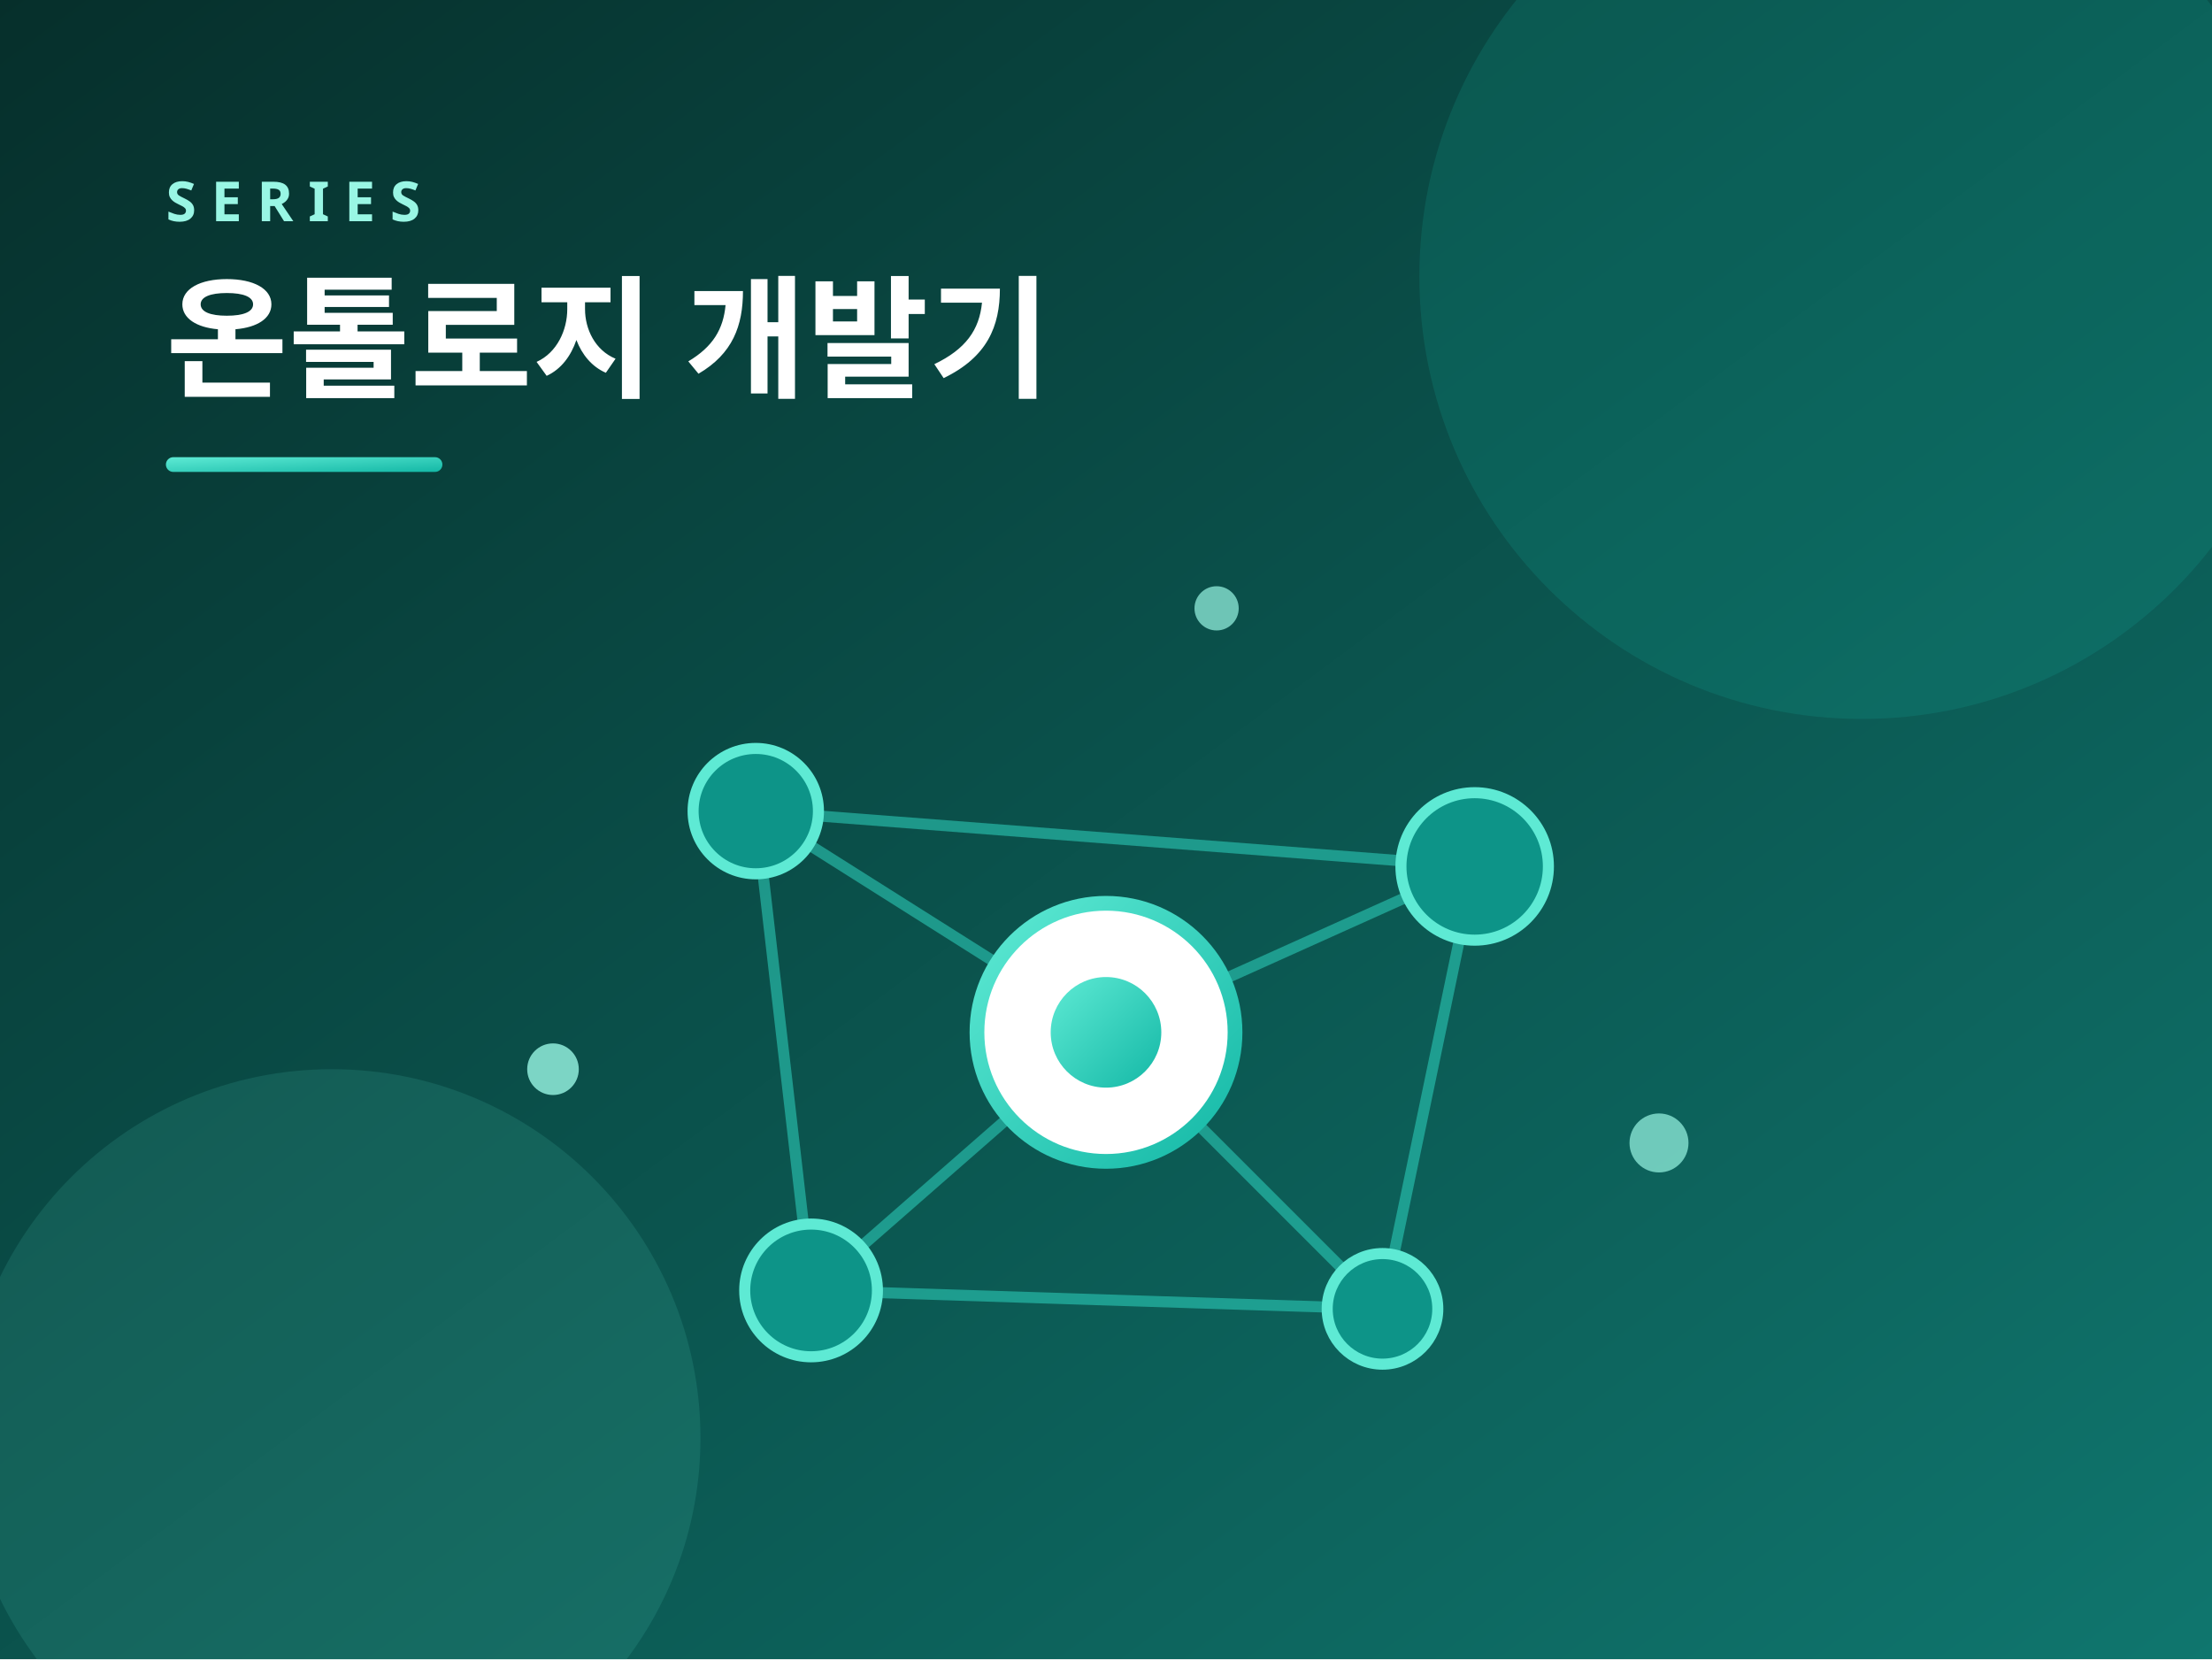
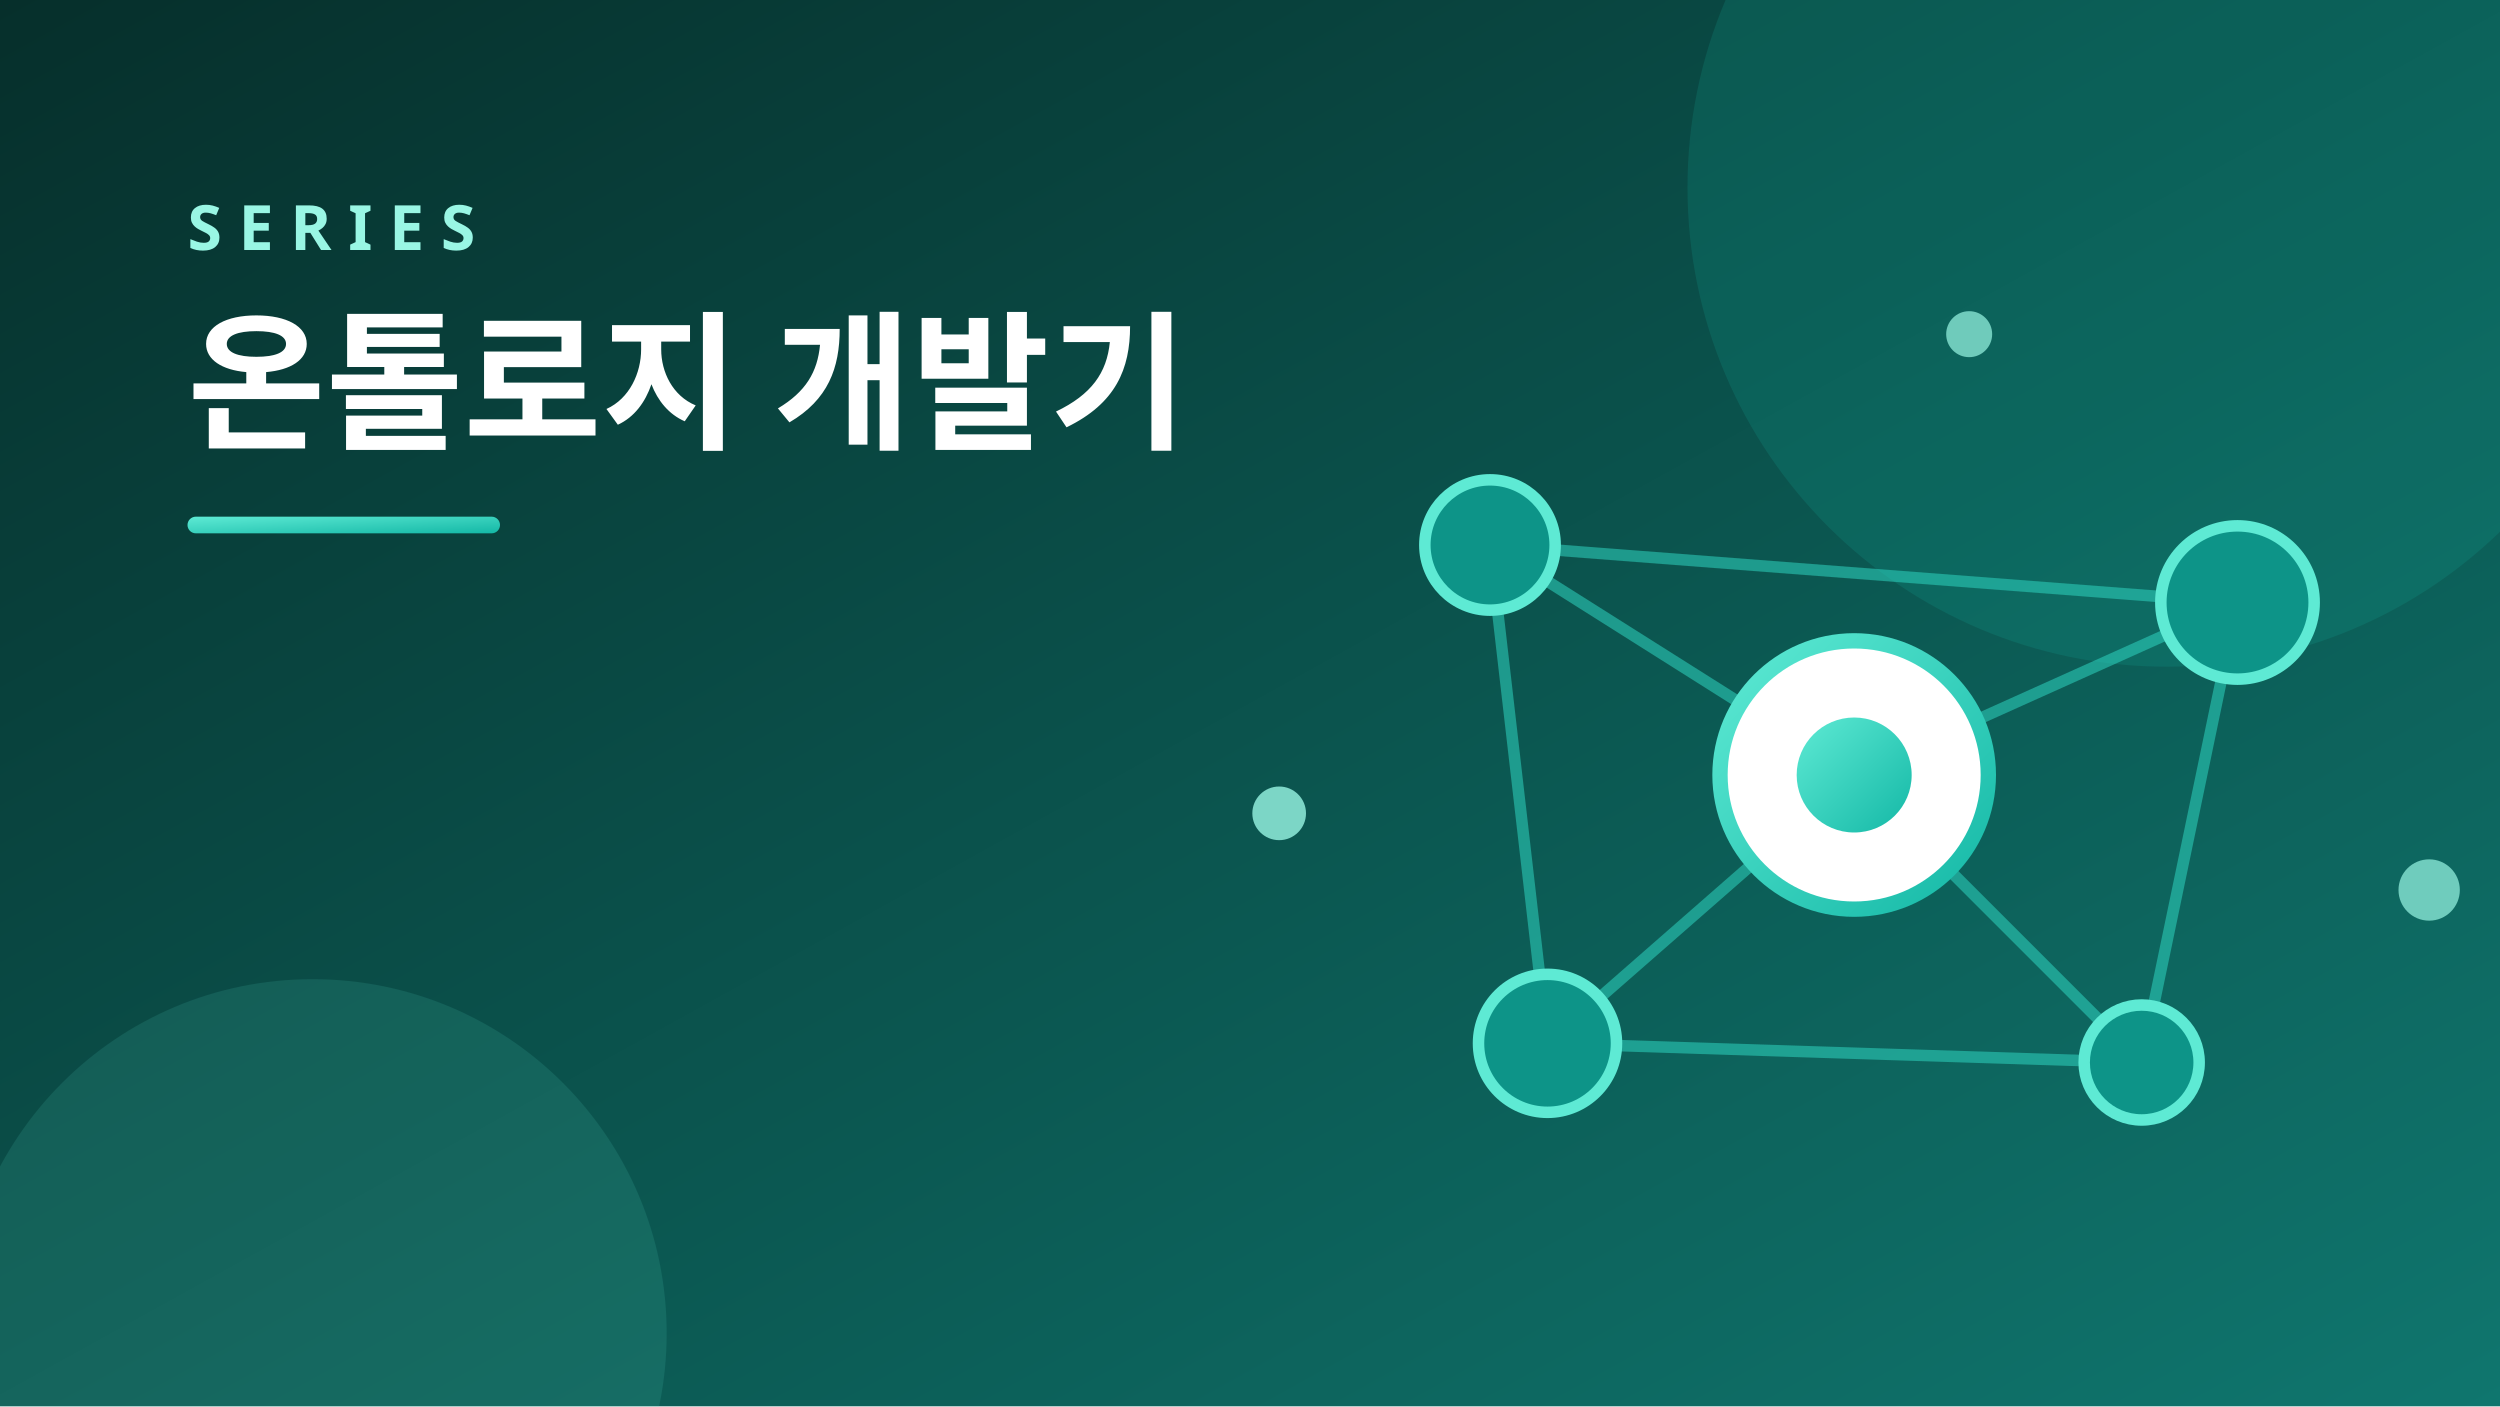
- <svg xmlns="http://www.w3.org/2000/svg" viewBox="0 0 1200 900" role="img" aria-label="온톨로지 개발기 시리즈">
+ <svg xmlns="http://www.w3.org/2000/svg" viewBox="0 0 1200 675" role="img" aria-label="온톨로지 개발기 시리즈">
  <defs>
    <linearGradient id="obg" x1="0" y1="0" x2="1" y2="1">
      <stop offset="0" stop-color="#062f2b" />
      <stop offset="1" stop-color="#0f766e" />
    </linearGradient>
    <linearGradient id="oacc" x1="0" y1="0" x2="1" y2="1">
      <stop offset="0" stop-color="#5eead4" />
      <stop offset="1" stop-color="#14b8a6" />
    </linearGradient>
  </defs>
-   <rect width="1200" height="900" rx="0" fill="url(#obg)" />
-   <circle cx="1010" cy="150" r="240" fill="#14b8a6" opacity="0.16" />
-   <circle cx="180" cy="780" r="200" fill="#5eead4" opacity="0.12" />
+   <rect width="1200" height="675" rx="0" fill="url(#obg)" />
+   <circle cx="1040" cy="90" r="230" fill="#14b8a6" opacity="0.16" />
+   <circle cx="150" cy="640" r="170" fill="#5eead4" opacity="0.12" />
  <text x="90" y="120" font-family="Pretendard,'Pretendard Variable','Malgun Gothic','Apple SD Gothic Neo','Noto Sans KR',sans-serif" font-size="30" font-weight="800" letter-spacing="8" fill="#99f6e4">SERIES</text>
  <text x="90" y="210" font-family="Pretendard,'Pretendard Variable','Malgun Gothic','Apple SD Gothic Neo','Noto Sans KR',sans-serif" font-size="72" font-weight="800" fill="#ffffff">온톨로지 개발기</text>
  <rect x="90" y="248" width="150" height="8" rx="4" fill="url(#oacc)" />
-   <g transform="translate(600 560)">
+   <g transform="translate(890 372) scale(0.92)">
    <g stroke="#2dd4bf" stroke-width="6" opacity="0.55" stroke-linecap="round">
      <line x1="0" y1="0" x2="-190" y2="-120" />
      <line x1="0" y1="0" x2="200" y2="-90" />
      <line x1="0" y1="0" x2="150" y2="150" />
      <line x1="0" y1="0" x2="-160" y2="140" />
      <line x1="-190" y1="-120" x2="200" y2="-90" />
      <line x1="200" y1="-90" x2="150" y2="150" />
      <line x1="-190" y1="-120" x2="-160" y2="140" />
      <line x1="-160" y1="140" x2="150" y2="150" />
    </g>
    <circle cx="-190" cy="-120" r="34" fill="#0d9488" stroke="#5eead4" stroke-width="6" />
    <circle cx="200" cy="-90" r="40" fill="#0d9488" stroke="#5eead4" stroke-width="6" />
    <circle cx="150" cy="150" r="30" fill="#0d9488" stroke="#5eead4" stroke-width="6" />
    <circle cx="-160" cy="140" r="36" fill="#0d9488" stroke="#5eead4" stroke-width="6" />
    <circle cx="-300" cy="20" r="14" fill="#99f6e4" opacity="0.8" />
    <circle cx="300" cy="60" r="16" fill="#99f6e4" opacity="0.7" />
    <circle cx="60" cy="-230" r="12" fill="#99f6e4" opacity="0.7" />
    <circle cx="0" cy="0" r="70" fill="#ffffff" />
    <circle cx="0" cy="0" r="70" fill="none" stroke="url(#oacc)" stroke-width="8" />
    <circle cx="0" cy="0" r="30" fill="url(#oacc)" />
  </g>
</svg>
